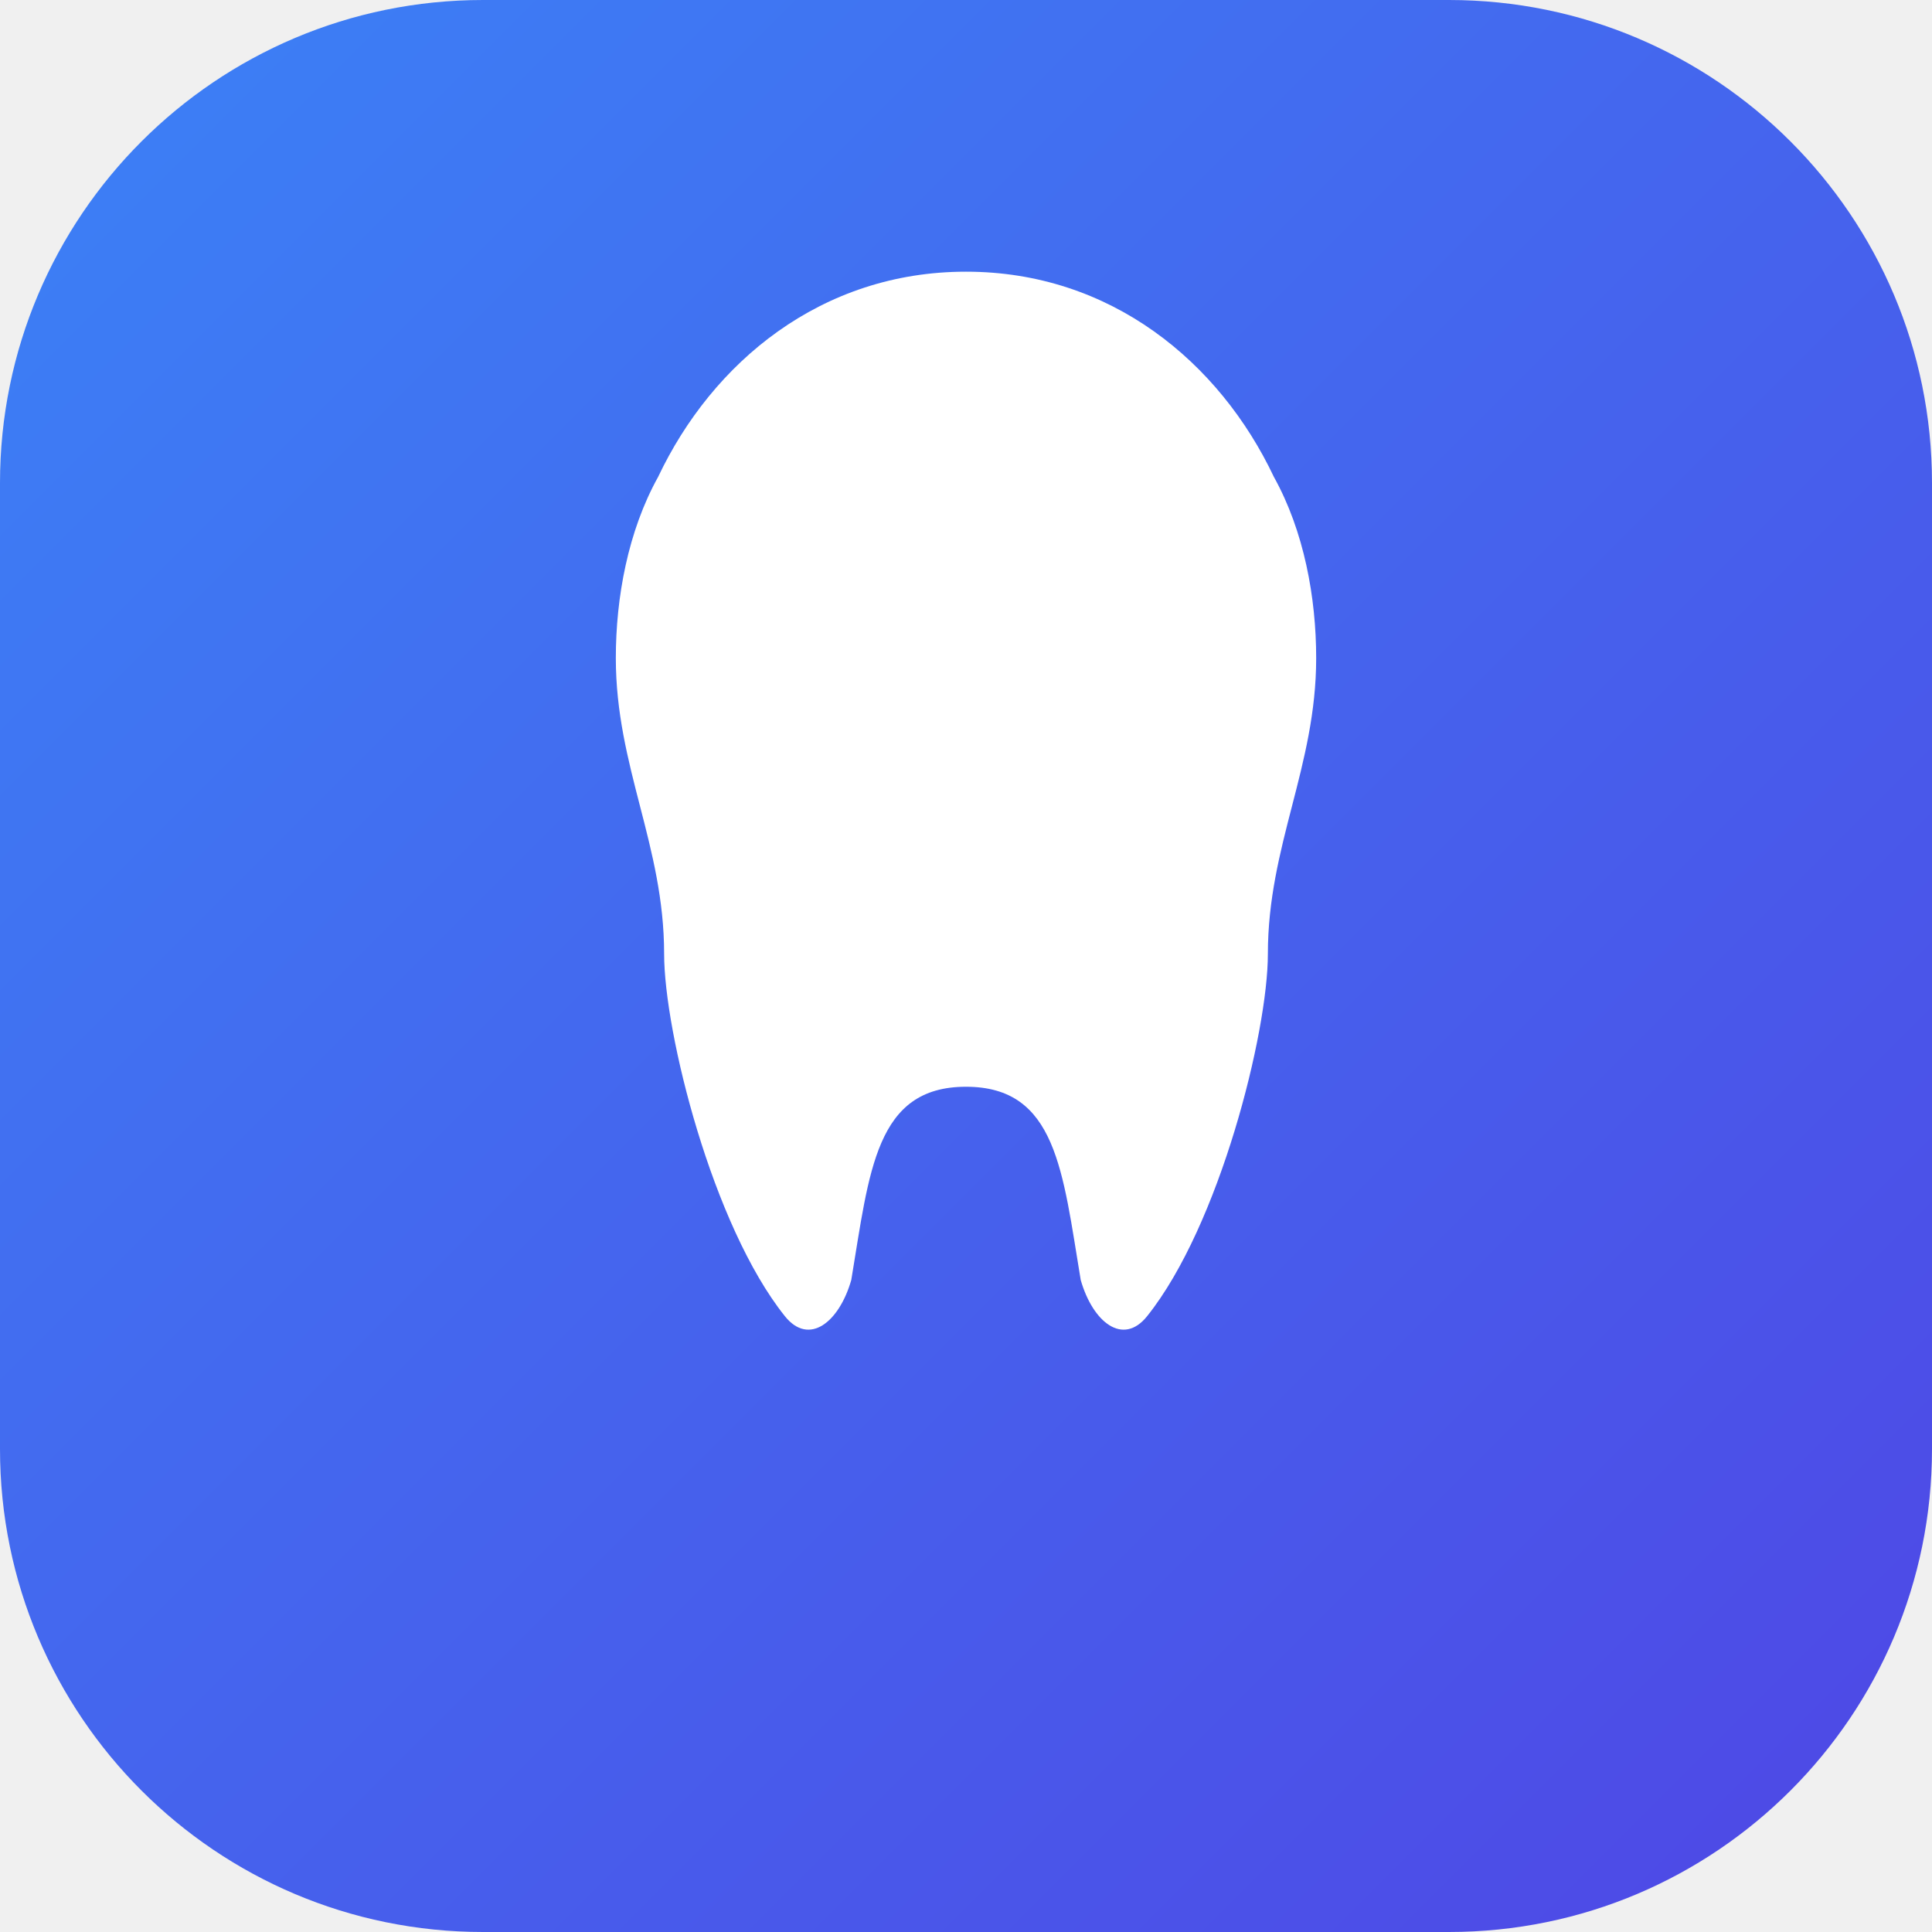
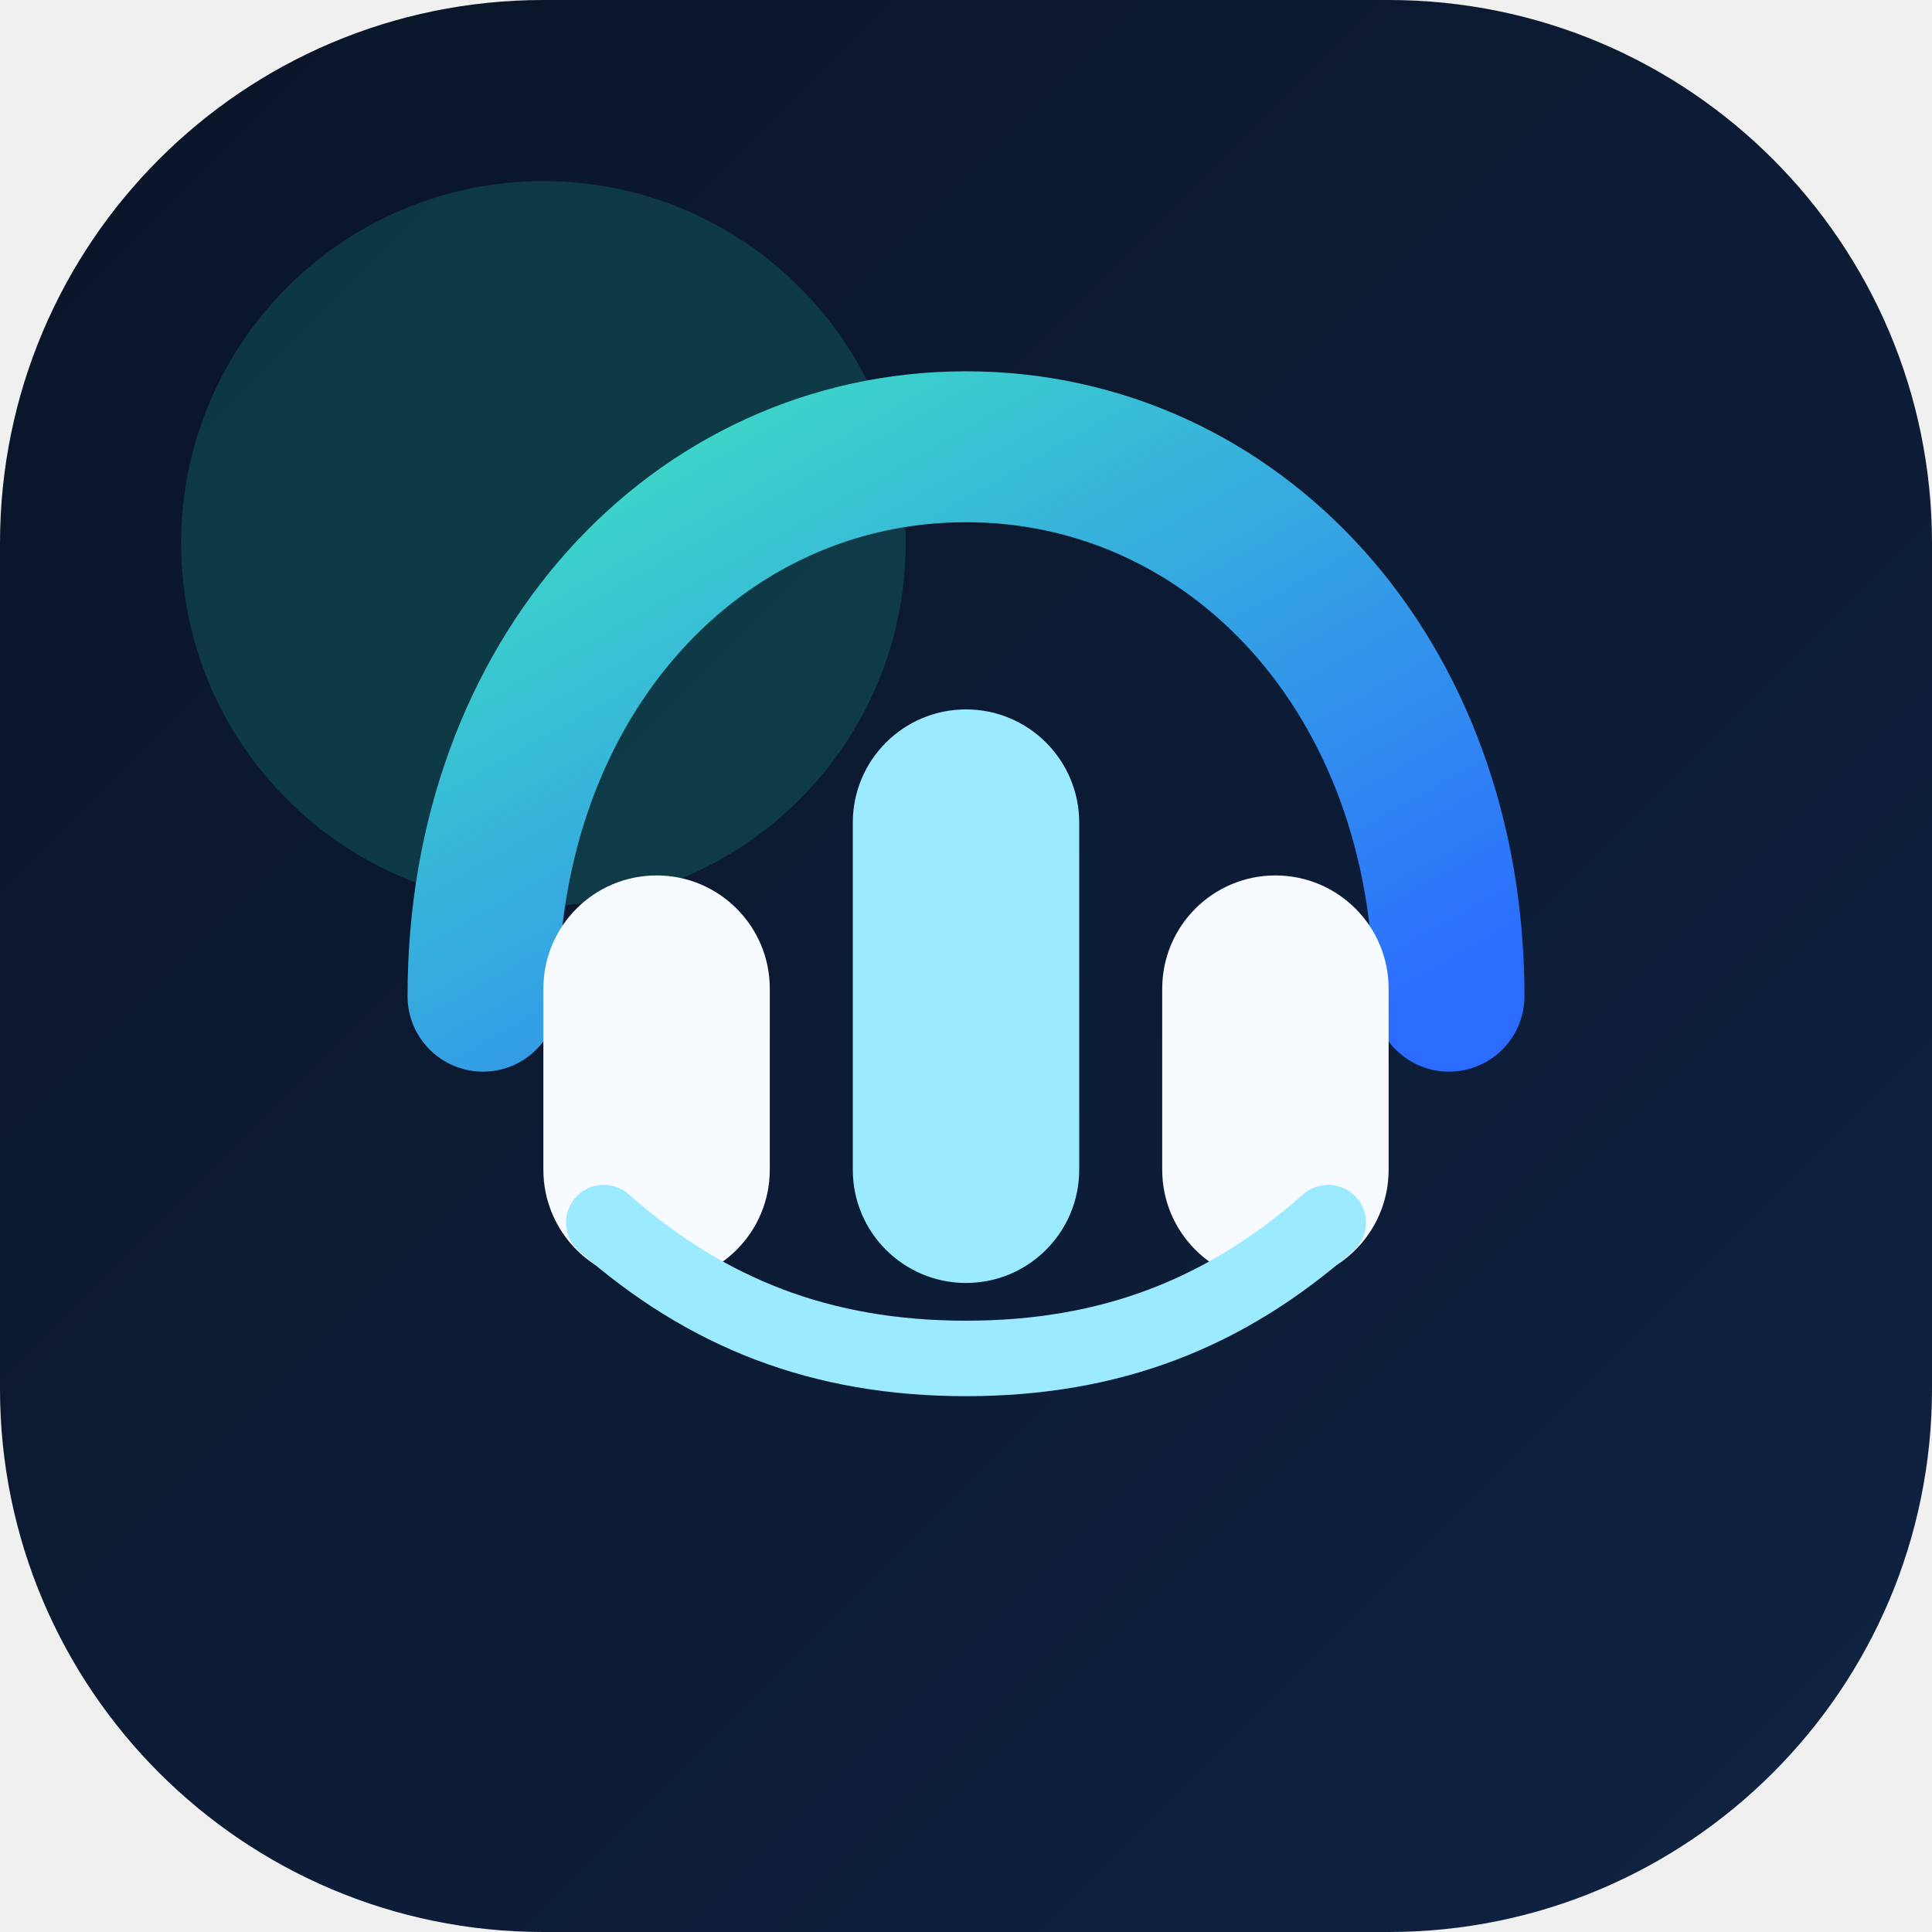
- <svg xmlns="http://www.w3.org/2000/svg" viewBox="0 0 32 32">
+ <svg xmlns="http://www.w3.org/2000/svg" viewBox="0 0 64 64">
  <defs>
-     <linearGradient id="bg" x1="0" y1="0" x2="1" y2="1">
-       <stop offset="0%" stop-color="#3b82f6" />
-       <stop offset="100%" stop-color="#4f46e5" />
+     <linearGradient id="brandMarkBg" x1="0%" y1="0%" x2="100%" y2="100%">
+       <stop offset="0%" stop-color="#091426" />
+       <stop offset="100%" stop-color="#102343" />
+     </linearGradient>
+     <linearGradient id="brandMarkGlow" x1="0%" y1="0%" x2="100%" y2="100%">
+       <stop offset="0%" stop-color="#3EE0C4" />
+       <stop offset="100%" stop-color="#2B6BFF" />
    </linearGradient>
  </defs>
-   <rect width="32" height="32" rx="8" fill="url(#bg)" />
-   <path d="M16 4.5c-2.4 0-4.2 1.5-5.1 3.4-.5.9-.7 2-.7 3 0 1.8.8 3.1.8 4.9 0 1.3.8 4.5 2 6 .4.5.9.1 1.1-.6.3-1.8.4-3.2 1.9-3.2s1.6 1.4 1.9 3.2c.2.7.7 1.1 1.1.6 1.2-1.5 2-4.7 2-6 0-1.8.8-3.1.8-4.9 0-1-.2-2.1-.7-3C20.2 6 18.4 4.5 16 4.5z" fill="white" />
+   <rect width="64" height="64" rx="18" fill="url(#brandMarkBg)" />
+   <circle cx="18" cy="18" r="12" fill="#1DD3B0" opacity="0.18" />
+   <path d="M16 33c0-10.6 7.1-18.2 16-18.2S48 22.4 48 33" fill="none" stroke="url(#brandMarkGlow)" stroke-linecap="round" stroke-width="5" />
+   <rect x="18" y="29" width="7.5" height="13.5" rx="3.75" fill="#F7FBFF" />
+   <rect x="28.25" y="23.5" width="7.5" height="19" rx="3.75" fill="#9CEAFF" />
+   <rect x="38.5" y="29" width="7.5" height="13.5" rx="3.75" fill="#F7FBFF" />
+   <path d="M20 40.5c3.4 3 7.2 4.5 12 4.5s8.6-1.5 12-4.5" fill="none" stroke="#9CEAFF" stroke-linecap="round" stroke-width="2.5" />
</svg>
